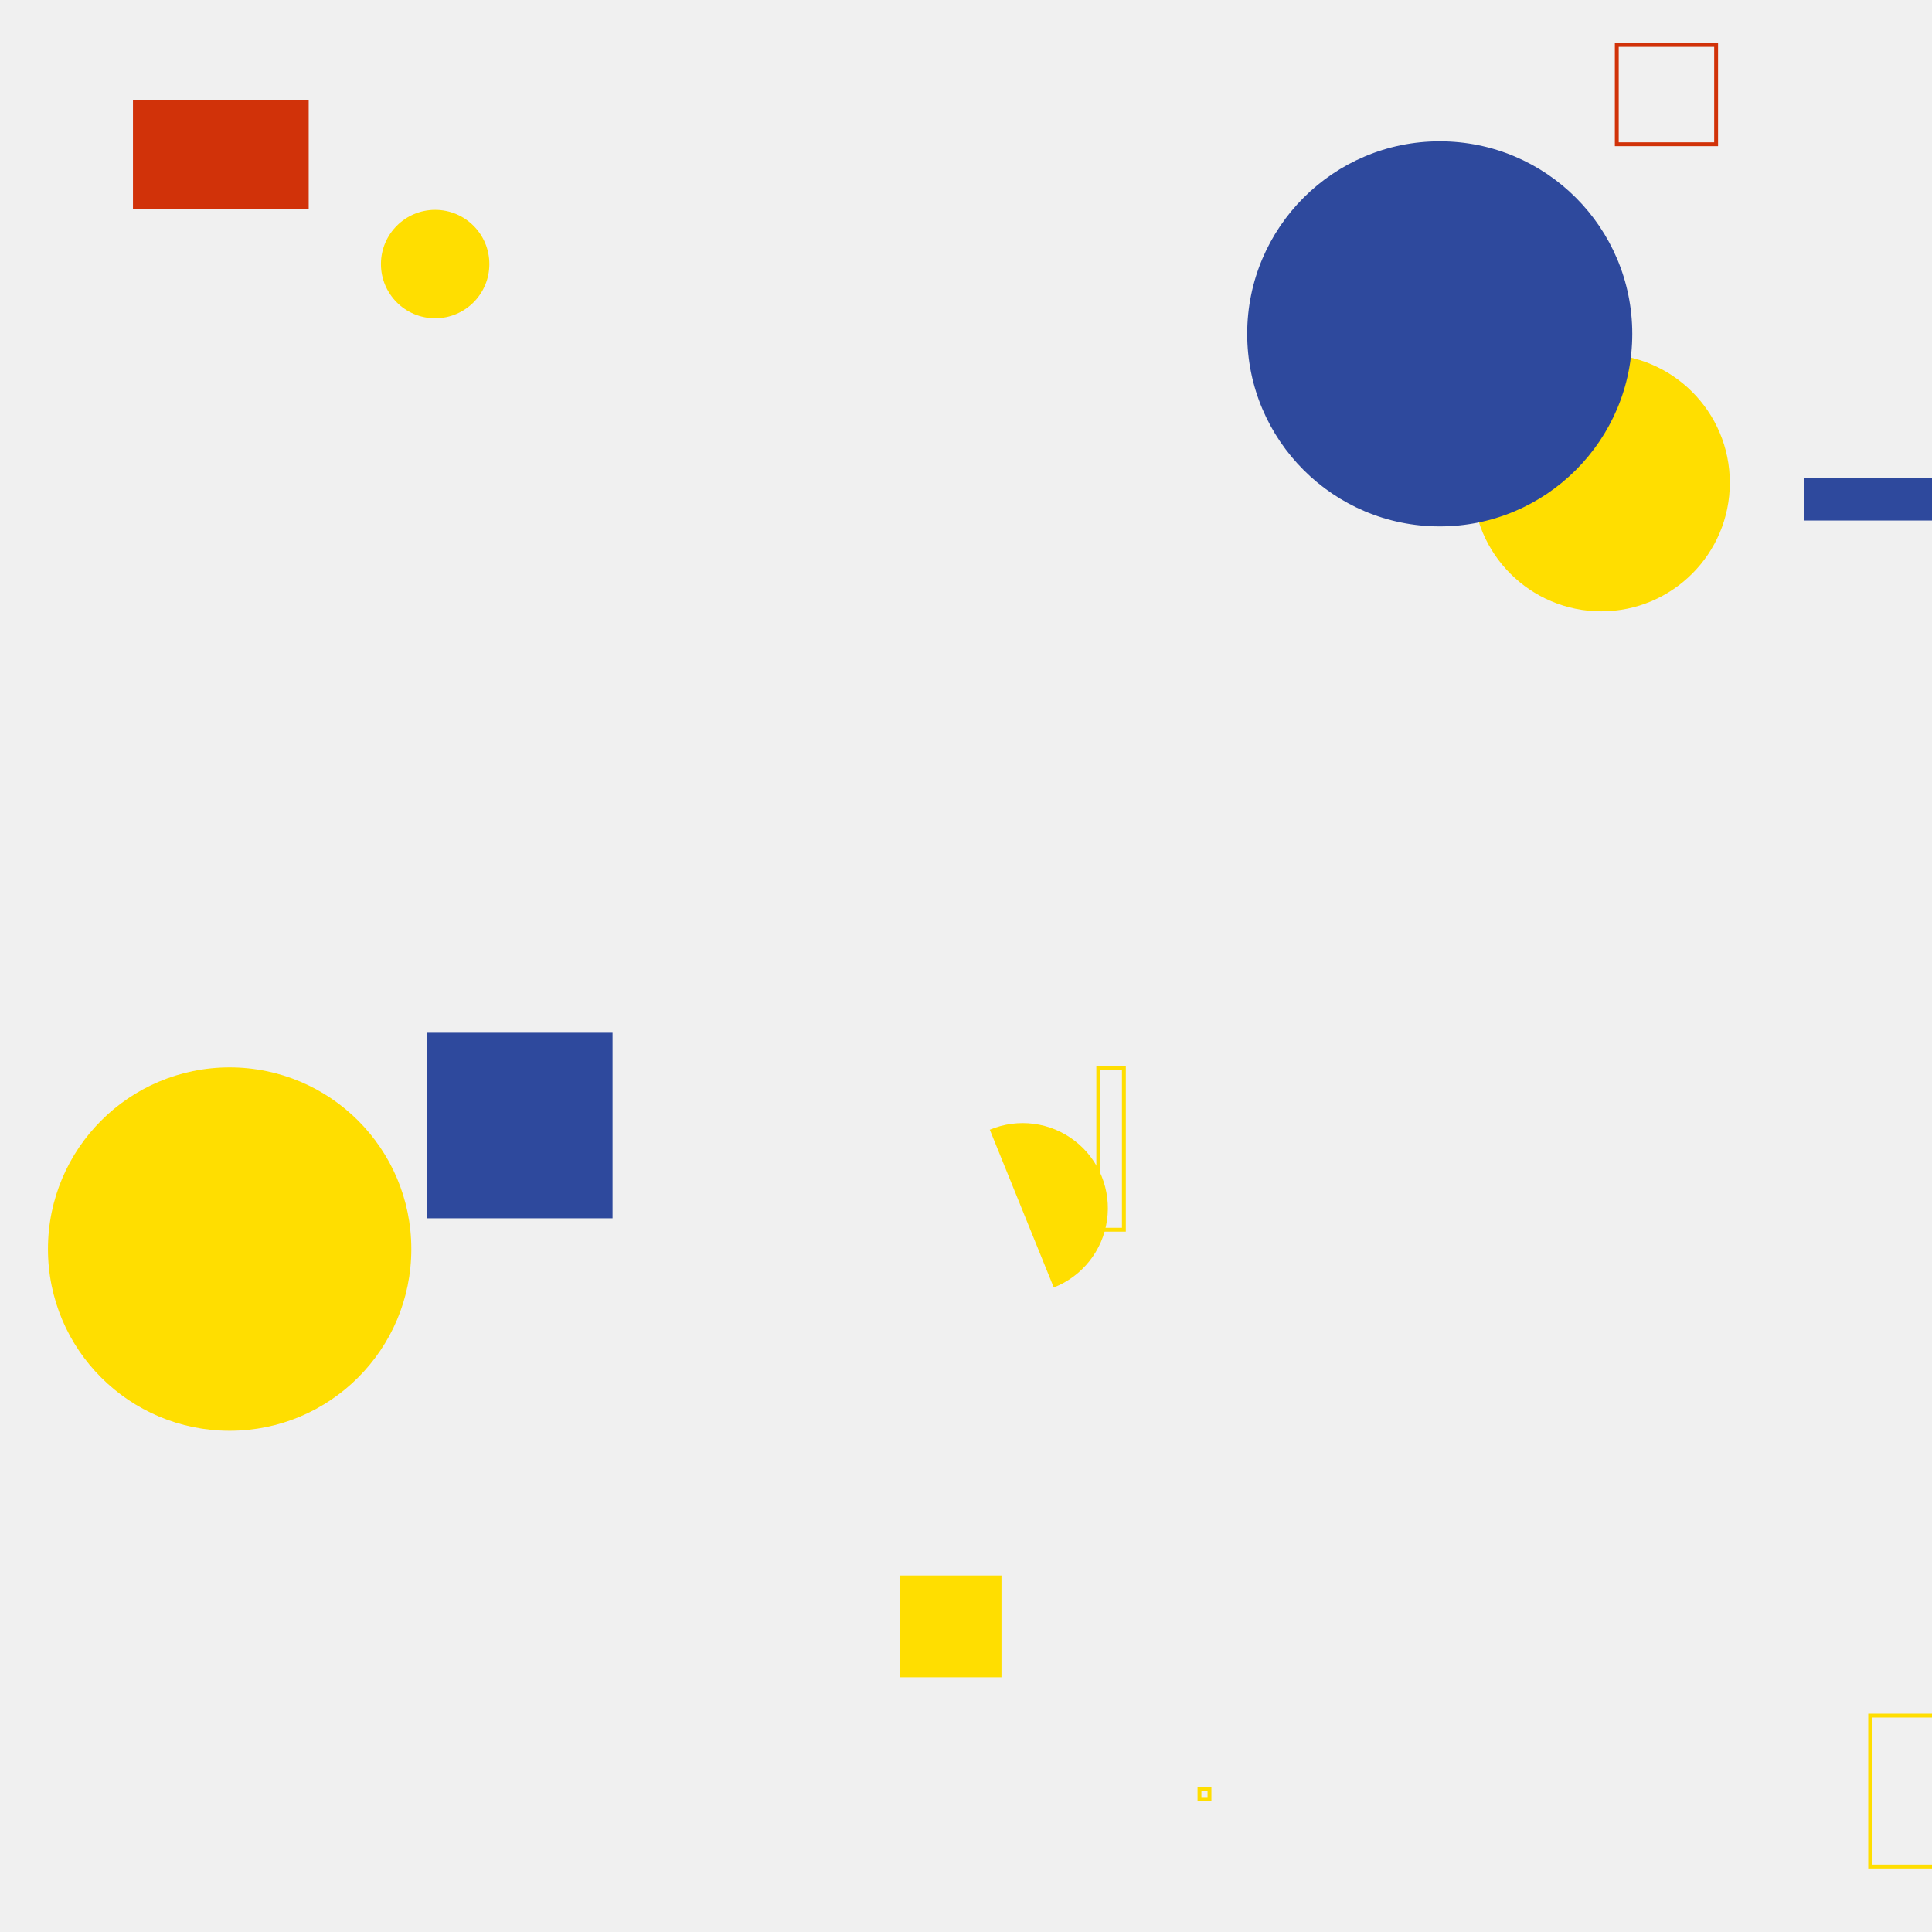
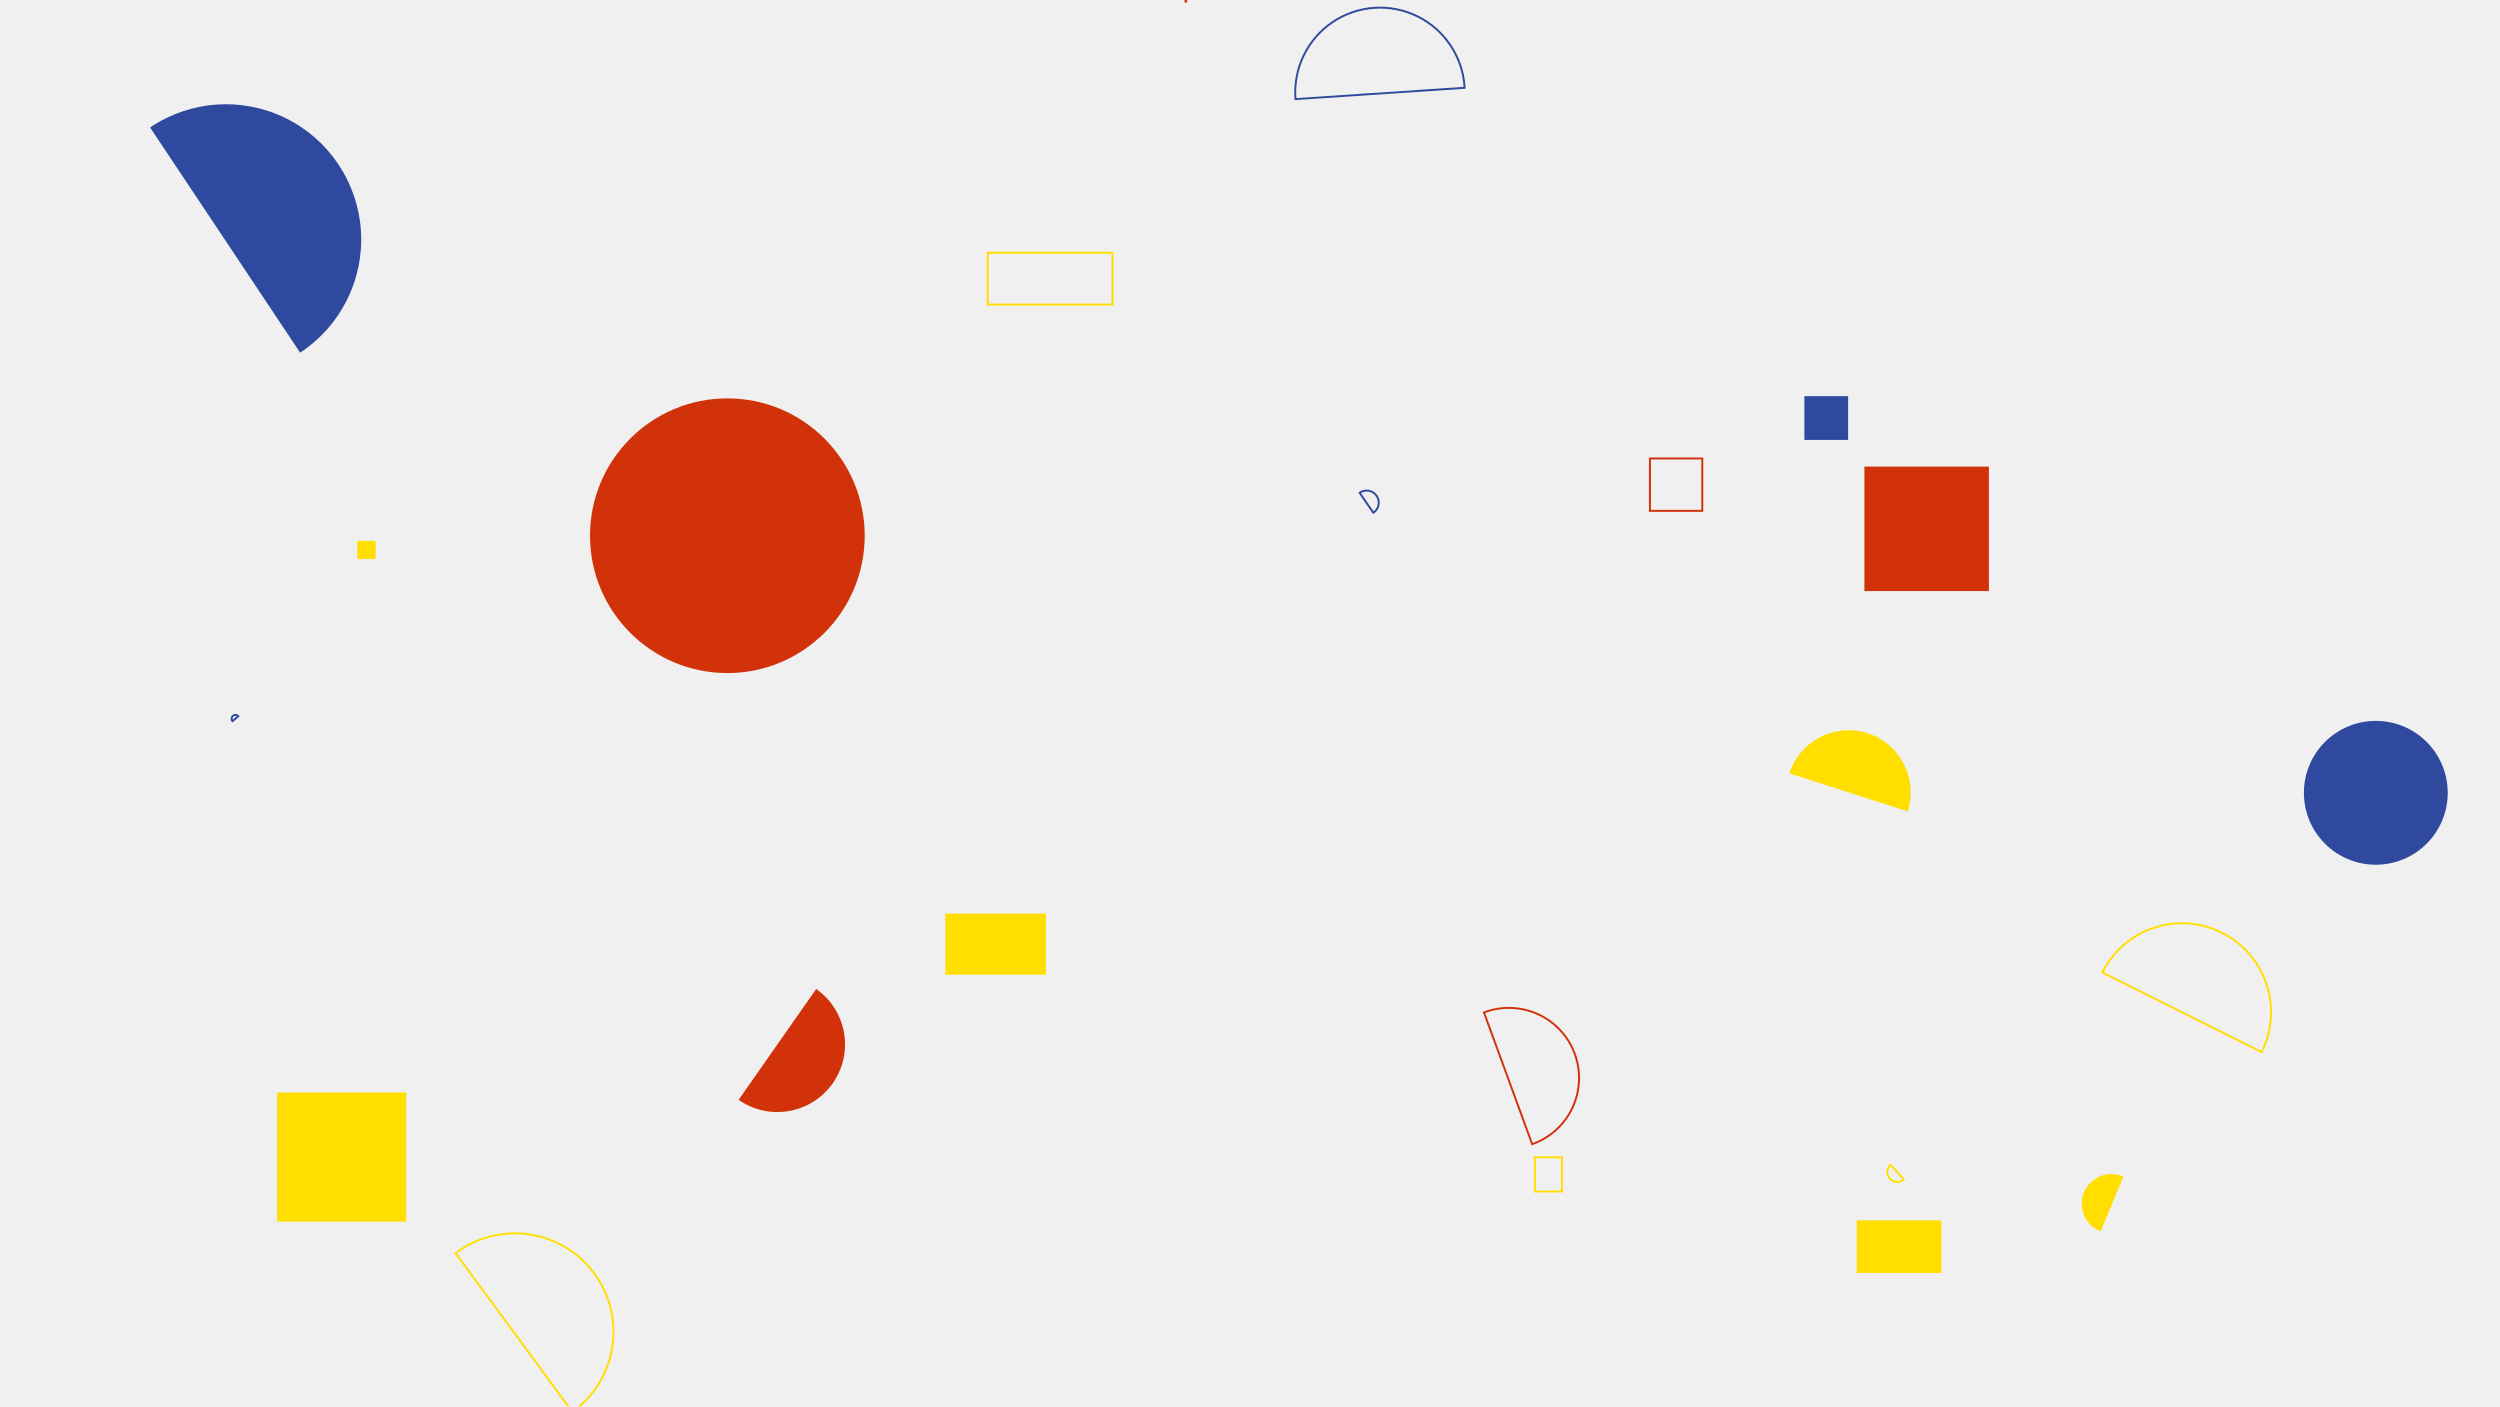
- <svg xmlns="http://www.w3.org/2000/svg" version="1.1" preserveAspectRatio="none" viewBox="0 0 500 500">
-   <g mask="url(&quot;#SvgjsMask1065&quot;)" fill="none">
-     <path d="M310.42 463L313.01 463L313.01 465.59L310.42 465.59z" stroke="rgba(255, 222, 0, 1)" />
-     <path d="M34.41 25.96L79.89 25.96L79.89 54.13L34.41 54.13z" fill="rgba(209, 50, 9, 1)" />
-     <path d="M110.52 267.28L158.53 267.28L158.53 315.29L110.52 315.29z" fill="rgba(46, 73, 157, 1)" />
-     <path d="M98.59 68.34 a14.03 14.03 0 1 0 28.06 0 a14.03 14.03 0 1 0 -28.06 0z" fill="rgba(255, 222, 0, 1)" />
-     <path d="M232.84 407.74L259.18 407.74L259.18 434.08L232.84 434.08z" fill="rgba(255, 222, 0, 1)" />
-     <path d="M381.14 124.94 a33.27 33.27 0 1 0 66.54 0 a33.27 33.27 0 1 0 -66.54 0z" fill="rgba(255, 222, 0, 1)" />
-     <path d="M418.42 11.62L444.13 11.62L444.13 37.33L418.42 37.33z" stroke="rgba(209, 50, 9, 1)" />
-     <path d="M284.23 276.33L290.86 276.33L290.86 318.25L284.23 318.25z" stroke="rgba(255, 222, 0, 1)" />
-     <path d="M322.77 86.4 a49.83 49.83 0 1 0 99.66 0 a49.83 49.83 0 1 0 -99.66 0z" fill="rgba(46, 73, 157, 1)" />
-     <path d="M484 444L523.07 444L523.07 483.07L484 483.07z" stroke="rgba(255, 222, 0, 1)" />
-     <path d="M12.41 323.26 a47.02 47.02 0 1 0 94.04 0 a47.02 47.02 0 1 0 -94.04 0z" fill="rgba(255, 222, 0, 1)" />
-     <path d="M466.86 123.65L504.59 123.65L504.59 134.71L466.86 134.71z" fill="rgba(46, 73, 157, 1)" />
-     <path d="M272.71 333.2a22.03 22.03 0 1 0-16.55-40.83z" fill="rgba(255, 222, 0, 1)" />
+ <svg xmlns="http://www.w3.org/2000/svg" version="1.1" width="1280" height="720" preserveAspectRatio="none" viewBox="0 0 1280 720">
+   <g mask="url(&quot;#SvgjsMask1009&quot;)" fill="none">
+     <path d="M484.05 467.76L535.55 467.76L535.55 499.03L484.05 499.03z" fill="rgba(255, 222, 0, 1)" />
+     <path d="M749.89 44.95a43.4 43.4 0 1 0-86.6 5.79z" stroke="rgba(46, 73, 157, 1)" />
+     <path d="M1157.97 538.7a45.6 45.6 0 1 0-81.58-40.78z" stroke="rgba(255, 222, 0, 1)" />
+     <path d="M141.88 559.36L208 559.36L208 625.48L141.88 625.48z" fill="rgba(255, 222, 0, 1)" />
+     <path d="M606.99 0.01L607.29 0.01L607.29 0.8L606.99 0.8z" stroke="rgba(209, 50, 9, 1)" />
+     <path d="M182.96 276.91L192.28 276.91L192.28 286.23L182.96 286.23z" fill="rgba(255, 222, 0, 1)" />
+     <path d="M923.85 202.85L946.24 202.85L946.24 225.24L923.85 225.24z" fill="rgba(46, 73, 157, 1)" />
+     <path d="M784.48 585.82a35.91 35.91 0 1 0-24.68-67.44z" stroke="rgba(209, 50, 9, 1)" />
+     <path d="M976.76 415.43a31.81 31.81 0 1 0-60.57-19.47z" fill="rgba(255, 222, 0, 1)" />
+     <path d="M954.58 238.9L1018.31 238.9L1018.31 302.63L954.58 302.63z" fill="rgba(209, 50, 9, 1)" />
+     <path d="M302.09 274.29 a70.32 70.32 0 1 0 140.64 0 a70.32 70.32 0 1 0 -140.64 0z" fill="rgba(209, 50, 9, 1)" />
+     <path d="M950.66 624.83L994.01 624.83L994.01 651.76L950.66 651.76z" fill="rgba(255, 222, 0, 1)" />
+     <path d="M378.17 563.1a34.63 34.63 0 1 0 39.72-56.74z" fill="rgba(209, 50, 9, 1)" />
+     <path d="M844.76 234.74L871.57 234.74L871.57 261.55L844.76 261.55z" stroke="rgba(209, 50, 9, 1)" />
+     <path d="M967.97 596.33a5.06 5.06 0 1 0 6.75 7.55z" stroke="rgba(255, 222, 0, 1)" />
+     <path d="M785.81 592.56L799.71 592.56L799.71 610.05L785.81 610.05z" stroke="rgba(255, 222, 0, 1)" />
+     <path d="M153.67 180.56a69.27 69.27 0 1 0-76.83-115.28z" fill="rgba(46, 73, 157, 1)" />
+     <path d="M1087.2 602.39a15.2 15.2 0 1 0-11.65 28.07z" fill="rgba(255, 222, 0, 1)" />
+     <path d="M121.98 366.72a1.93 1.93 0 1 0-2.93 2.52z" stroke="rgba(46, 73, 157, 1)" />
+     <path d="M1179.6 405.92 a36.82 36.82 0 1 0 73.64 0 a36.82 36.82 0 1 0 -73.64 0z" fill="rgba(46, 73, 157, 1)" />
+     <path d="M293.07 722.92a50.45 50.45 0 1 0-59.76-81.29z" stroke="rgba(255, 222, 0, 1)" />
+     <path d="M505.73 129.43L569.59 129.43L569.59 155.93L505.73 155.93z" stroke="rgba(255, 222, 0, 1)" />
+     <path d="M703.15 262.53a6.2 6.2 0 1 0-7.02-10.22z" stroke="rgba(46, 73, 157, 1)" />
  </g>
  <defs>
-     <mask id="SvgjsMask1065">
-       <rect width="500" height="500" fill="#ffffff" />
+     <mask id="SvgjsMask1009">
+       <rect width="1280" height="720" fill="#ffffff" />
    </mask>
  </defs>
</svg>
